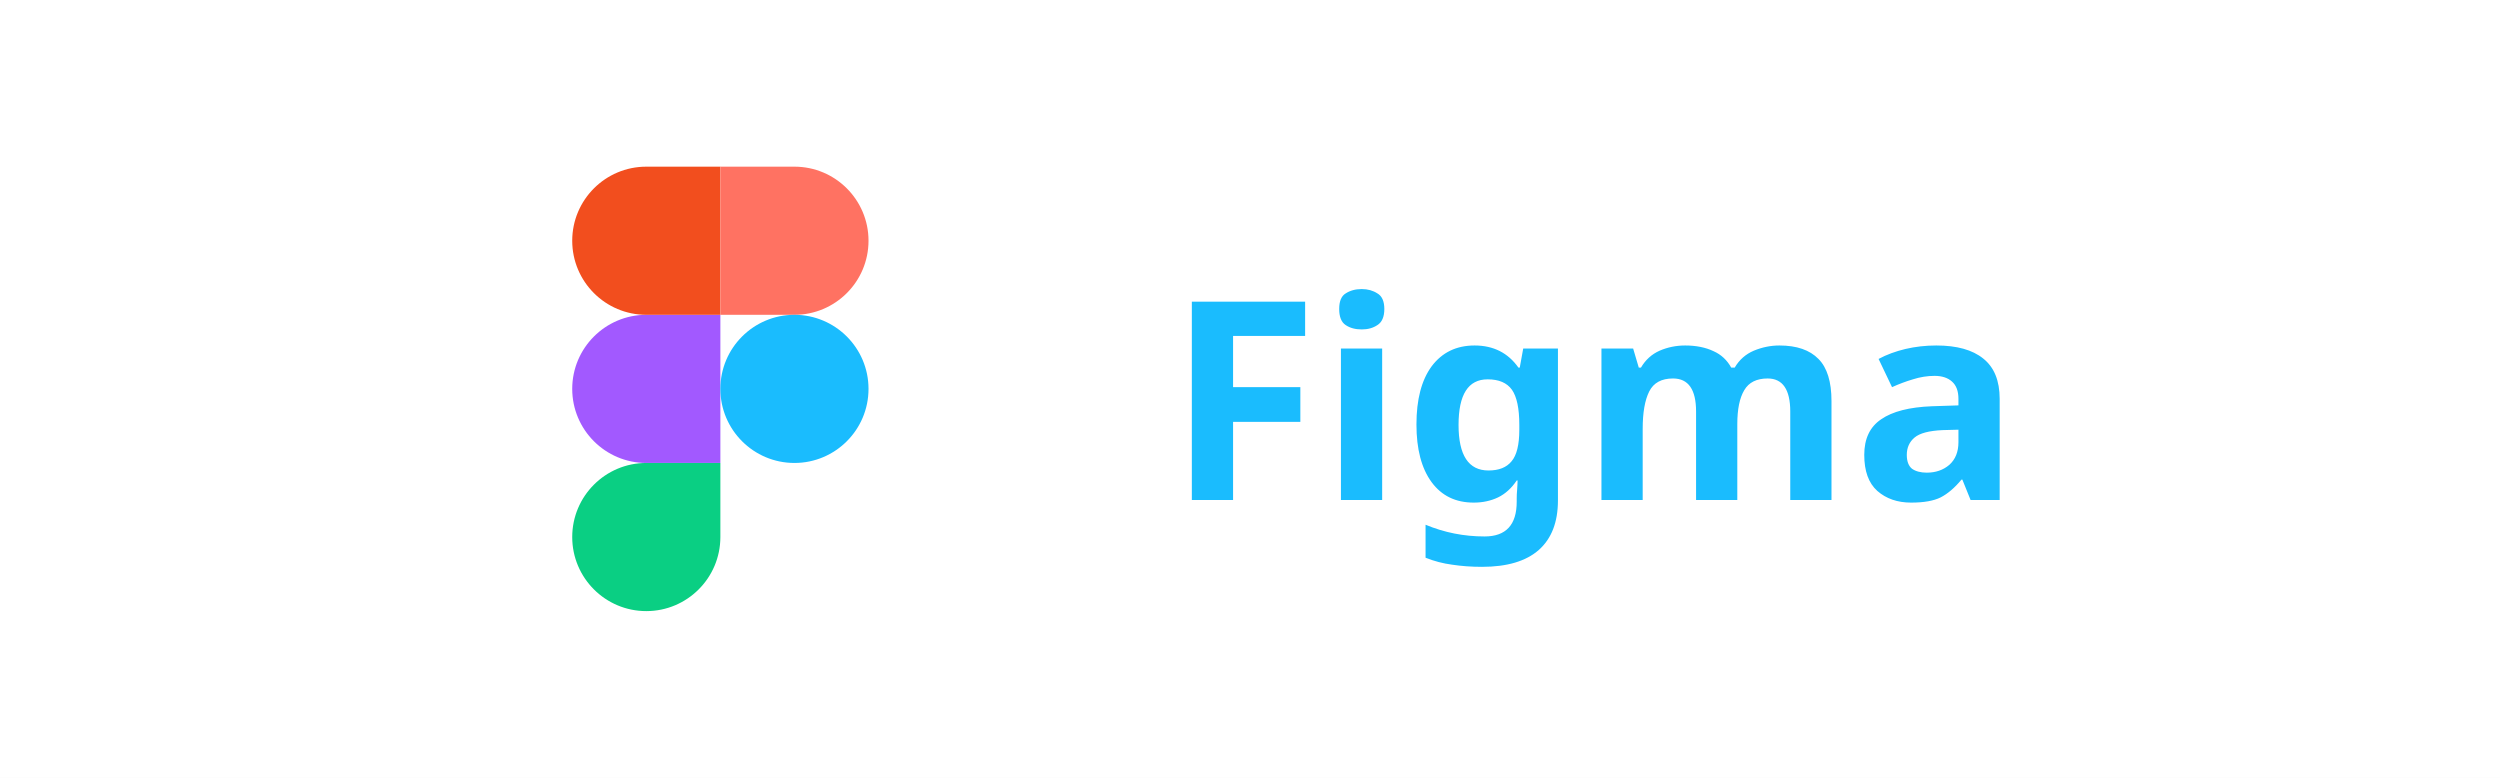
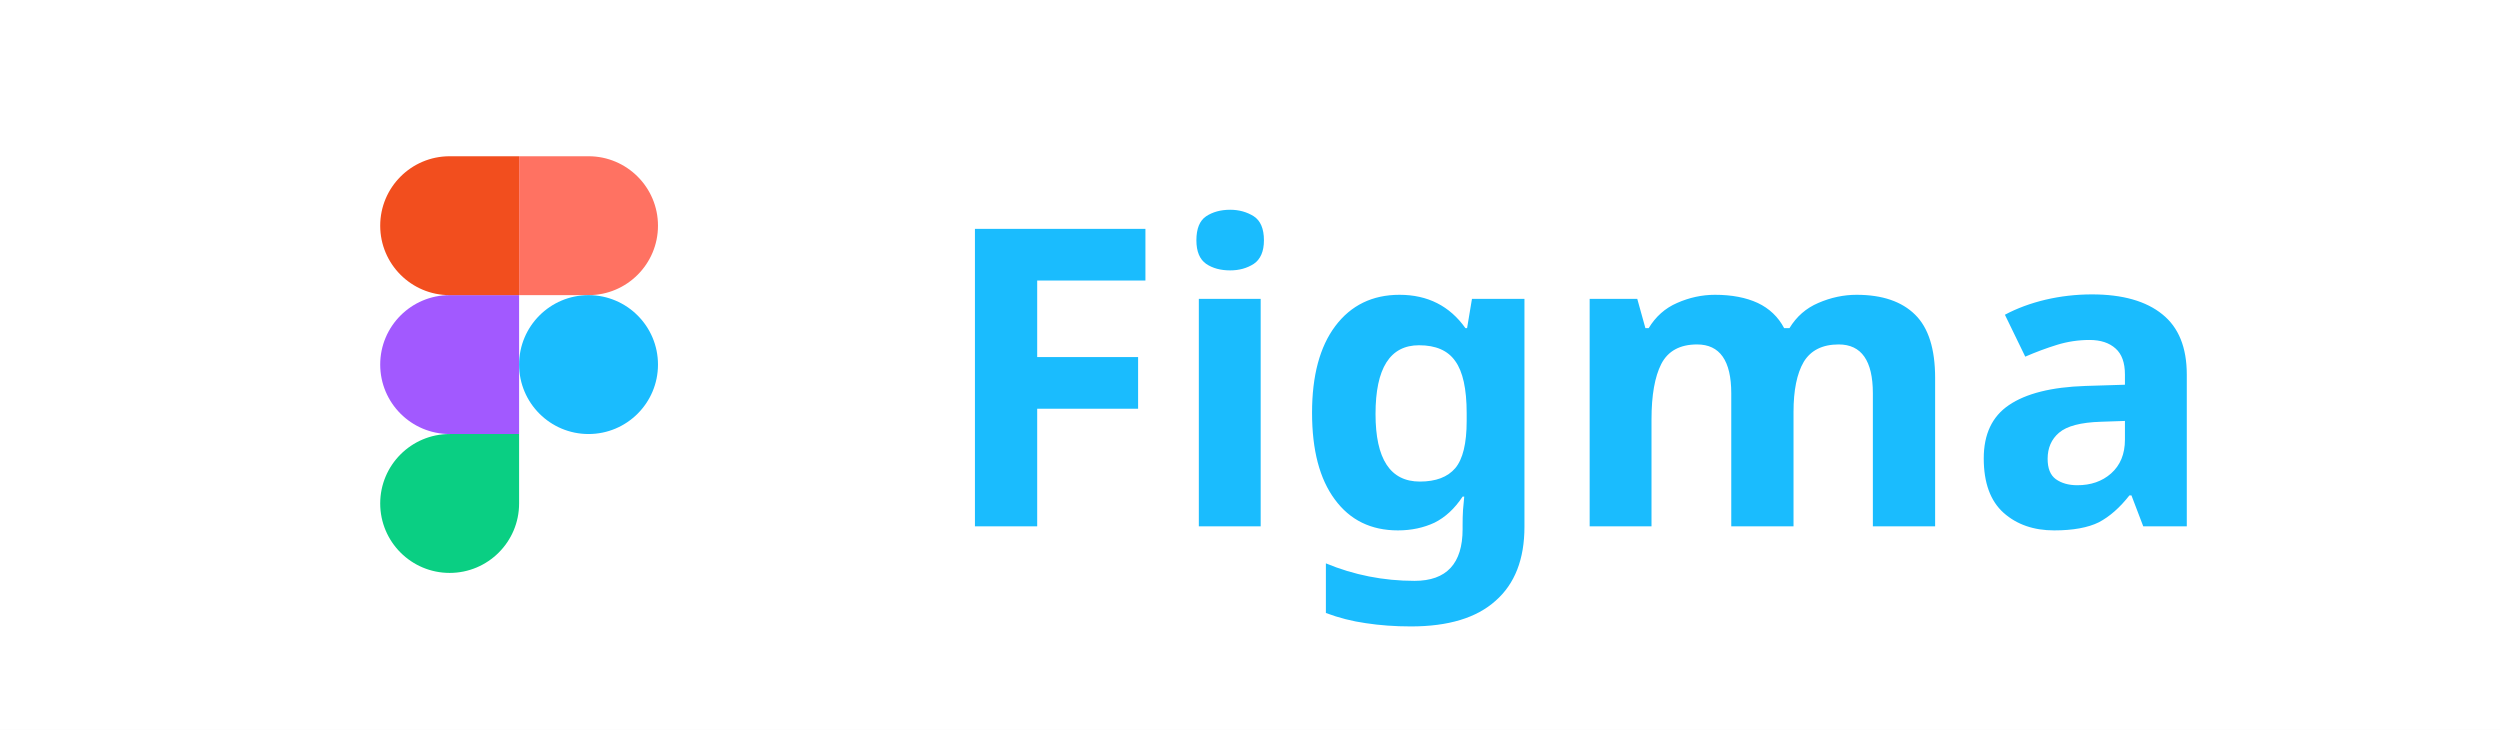
- <svg xmlns="http://www.w3.org/2000/svg" width="90" height="28" viewBox="0 0 90 28">
-   <style>text{font:700 10px sans-serif}.s{animation:a 4.8s ease-in-out 1.2s infinite}@keyframes a{0%,36%{transform:translateY(-0px)}50%{transform:translateY(-28px)}50%,86%{transform:translateY(-28px)}100%{transform:translateY(-56px)}}@media (prefers-reduced-motion:reduce){.s{animation:none}.f:nth-child(n+2){display:none}}</style>
+ <svg xmlns="http://www.w3.org/2000/svg" width="96" height="28" viewBox="0 0 96 28">
+   <style>text{font:700 16px sans-serif}.s{animation:a 4.8s ease-in-out 1.2s infinite}@keyframes a{0%,36%{transform:translateY(-0px)}50%{transform:translateY(-28px)}50%,86%{transform:translateY(-28px)}100%{transform:translateY(-56px)}}@media (prefers-reduced-motion:reduce){.s{animation:none}.f:nth-child(n+2){display:none}}</style>
  <g class="s">
    <g class="f">
-       <rect width="90" height="28" fill="#fff" />
-       <g transform="translate(18 0)">
+       <rect width="96" height="28" fill="#fff" />
+       <g transform="translate(12 0)">
        <svg x="0" y="6" width="16" height="16" viewBox="0 0 54 80">
          <g clip-path="url(#clip0_912_3)">
            <path d="M13.333 80C20.693 80 26.667 74.027 26.667 66.667V53.334H13.333C5.973 53.334 0 59.307 0 66.667C0 74.027 5.973 80 13.333 80Z" fill="#0ACF83" />
            <path d="M0 40C0 32.64 5.973 26.666 13.333 26.666H26.667V53.333H13.333C5.973 53.333 0 47.36 0 40Z" fill="#A259FF" />
            <path d="M0 13.333C0 5.973 5.973 0 13.333 0H26.667V26.667H13.333C5.973 26.667 0 20.693 0 13.333Z" fill="#F24E1E" />
            <path d="M26.667 0H40C47.36 0 53.333 5.973 53.333 13.333C53.333 20.693 47.36 26.667 40 26.667H26.667V0Z" fill="#FF7262" />
            <path d="M53.333 40C53.333 47.36 47.36 53.333 40 53.333C32.64 53.333 26.667 47.36 26.667 40C26.667 32.64 32.64 26.666 40 26.666C47.36 26.666 53.333 32.64 53.333 40Z" fill="#1ABCFE" />
          </g>
          <defs>
            <clipPath id="clip0_912_3">
              <rect width="53.333" height="80" fill="white" />
            </clipPath>
          </defs>
        </svg>
-         <text fill="#1ABCFE" x="24" y="18" text-anchor="start">Figma</text>
+         <text fill="#1ABCFE" x="24" y="14" dominant-baseline="central" text-anchor="start">Figma</text>
      </g>
    </g>
    <g class="f" transform="translate(0 28)">
-       <rect width="90" height="28" fill="#fff" />
-       <g transform="translate(17 0)">
+       <rect width="96" height="28" fill="#fff" />
+       <g transform="translate(10.5 0)">
        <svg x="0" y="6" width="16" height="16" viewBox="0 0 91 80">
          <g clip-path="url(#clip0_906_1839)">
            <path d="M56.969 0H90.432V80L56.969 0Z" fill="#EB1000" />
            <path d="M33.463 0H0V80L33.463 0Z" fill="#EB1000" />
            <path d="M45.182 29.467L66.52 80H52.566L46.198 63.946H30.618L45.182 29.467Z" fill="#EB1000" />
          </g>
          <defs>
            <clipPath id="clip0_906_1839">
              <rect width="90.432" height="80" fill="white" />
            </clipPath>
          </defs>
        </svg>
-         <text fill="#EB1000" x="24" y="18" text-anchor="start">Adobe</text>
+         <text fill="#EB1000" x="24" y="14" dominant-baseline="central" text-anchor="start">Adobe</text>
      </g>
    </g>
    <g class="f" transform="translate(0 56)">
-       <rect width="90" height="28" fill="#fff" />
-       <g transform="translate(18 0)">
+       <rect width="96" height="28" fill="#fff" />
+       <g transform="translate(12 0)">
        <svg x="0" y="6" width="16" height="16" viewBox="0 0 54 80">
          <g clip-path="url(#clip0_912_3)">
            <path d="M13.333 80C20.693 80 26.667 74.027 26.667 66.667V53.334H13.333C5.973 53.334 0 59.307 0 66.667C0 74.027 5.973 80 13.333 80Z" fill="#0ACF83" />
            <path d="M0 40C0 32.64 5.973 26.666 13.333 26.666H26.667V53.333H13.333C5.973 53.333 0 47.36 0 40Z" fill="#A259FF" />
            <path d="M0 13.333C0 5.973 5.973 0 13.333 0H26.667V26.667H13.333C5.973 26.667 0 20.693 0 13.333Z" fill="#F24E1E" />
            <path d="M26.667 0H40C47.36 0 53.333 5.973 53.333 13.333C53.333 20.693 47.36 26.667 40 26.667H26.667V0Z" fill="#FF7262" />
            <path d="M53.333 40C53.333 47.36 47.36 53.333 40 53.333C32.64 53.333 26.667 47.36 26.667 40C26.667 32.64 32.64 26.666 40 26.666C47.36 26.666 53.333 32.64 53.333 40Z" fill="#1ABCFE" />
          </g>
          <defs>
            <clipPath id="clip0_912_3">
              <rect width="53.333" height="80" fill="white" />
            </clipPath>
          </defs>
        </svg>
-         <text fill="#1ABCFE" x="24" y="18" text-anchor="start">Figma</text>
+         <text fill="#1ABCFE" x="24" y="14" dominant-baseline="central" text-anchor="start">Figma</text>
      </g>
    </g>
  </g>
</svg>
